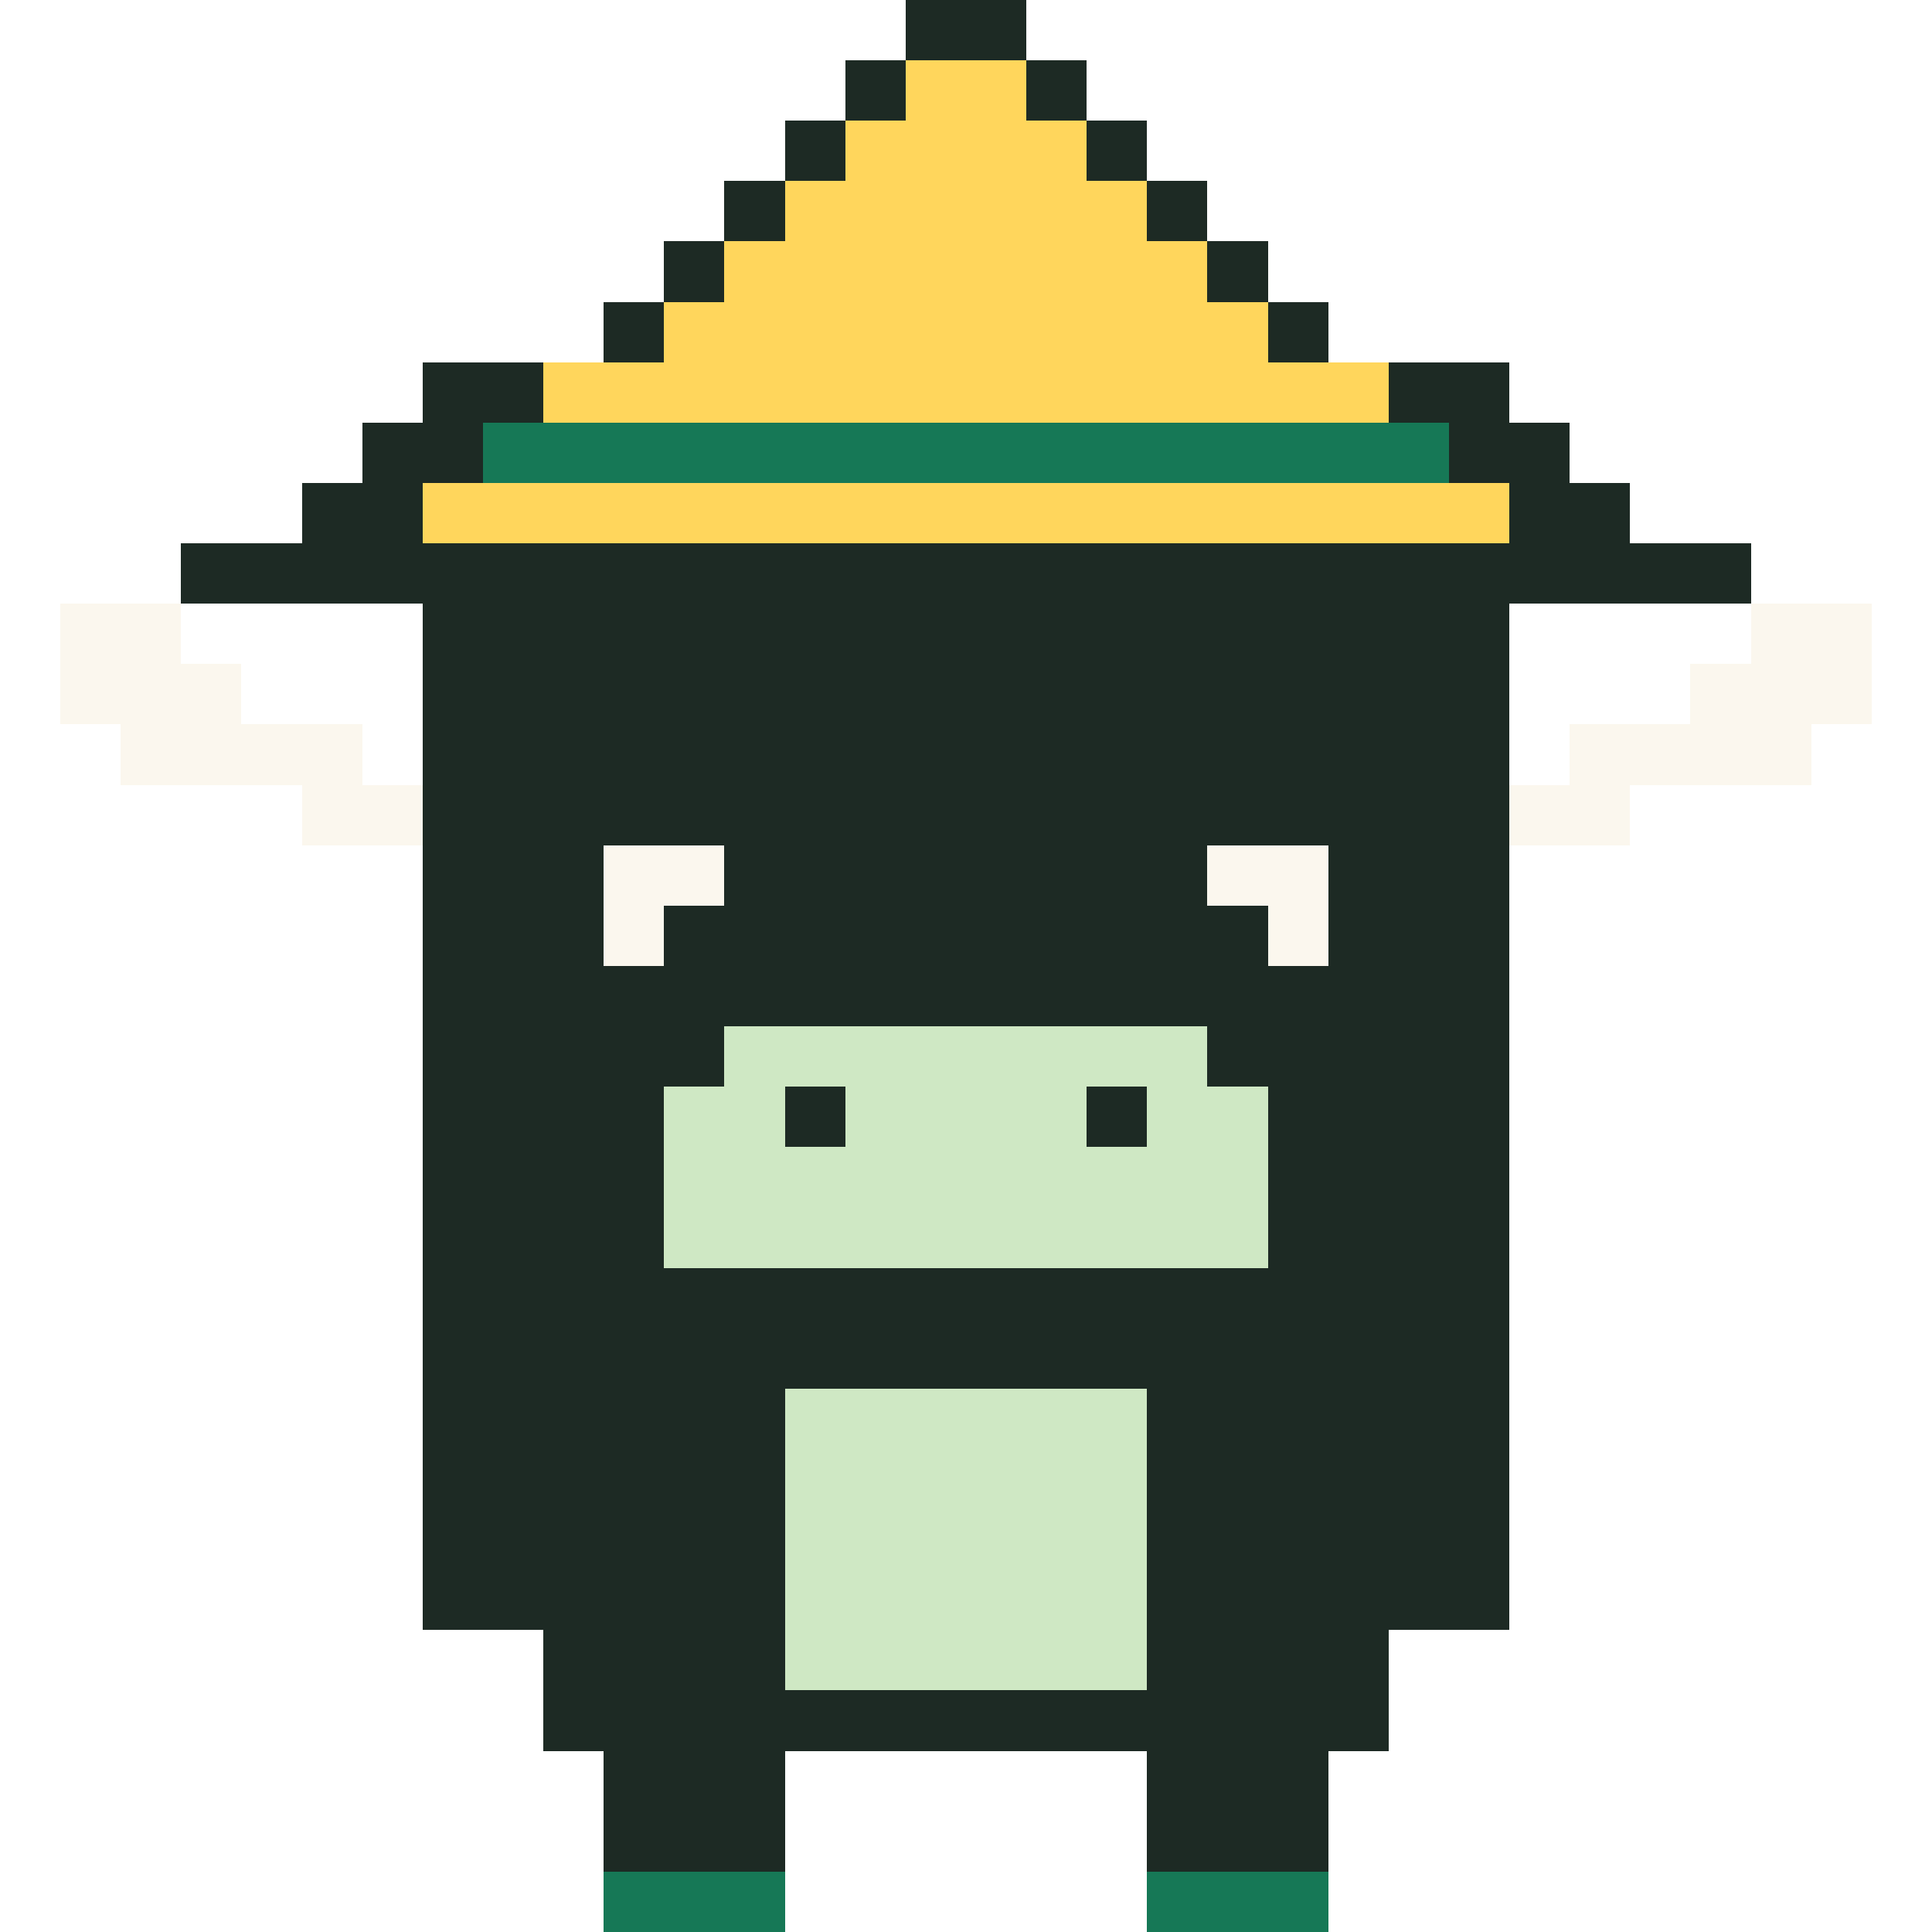
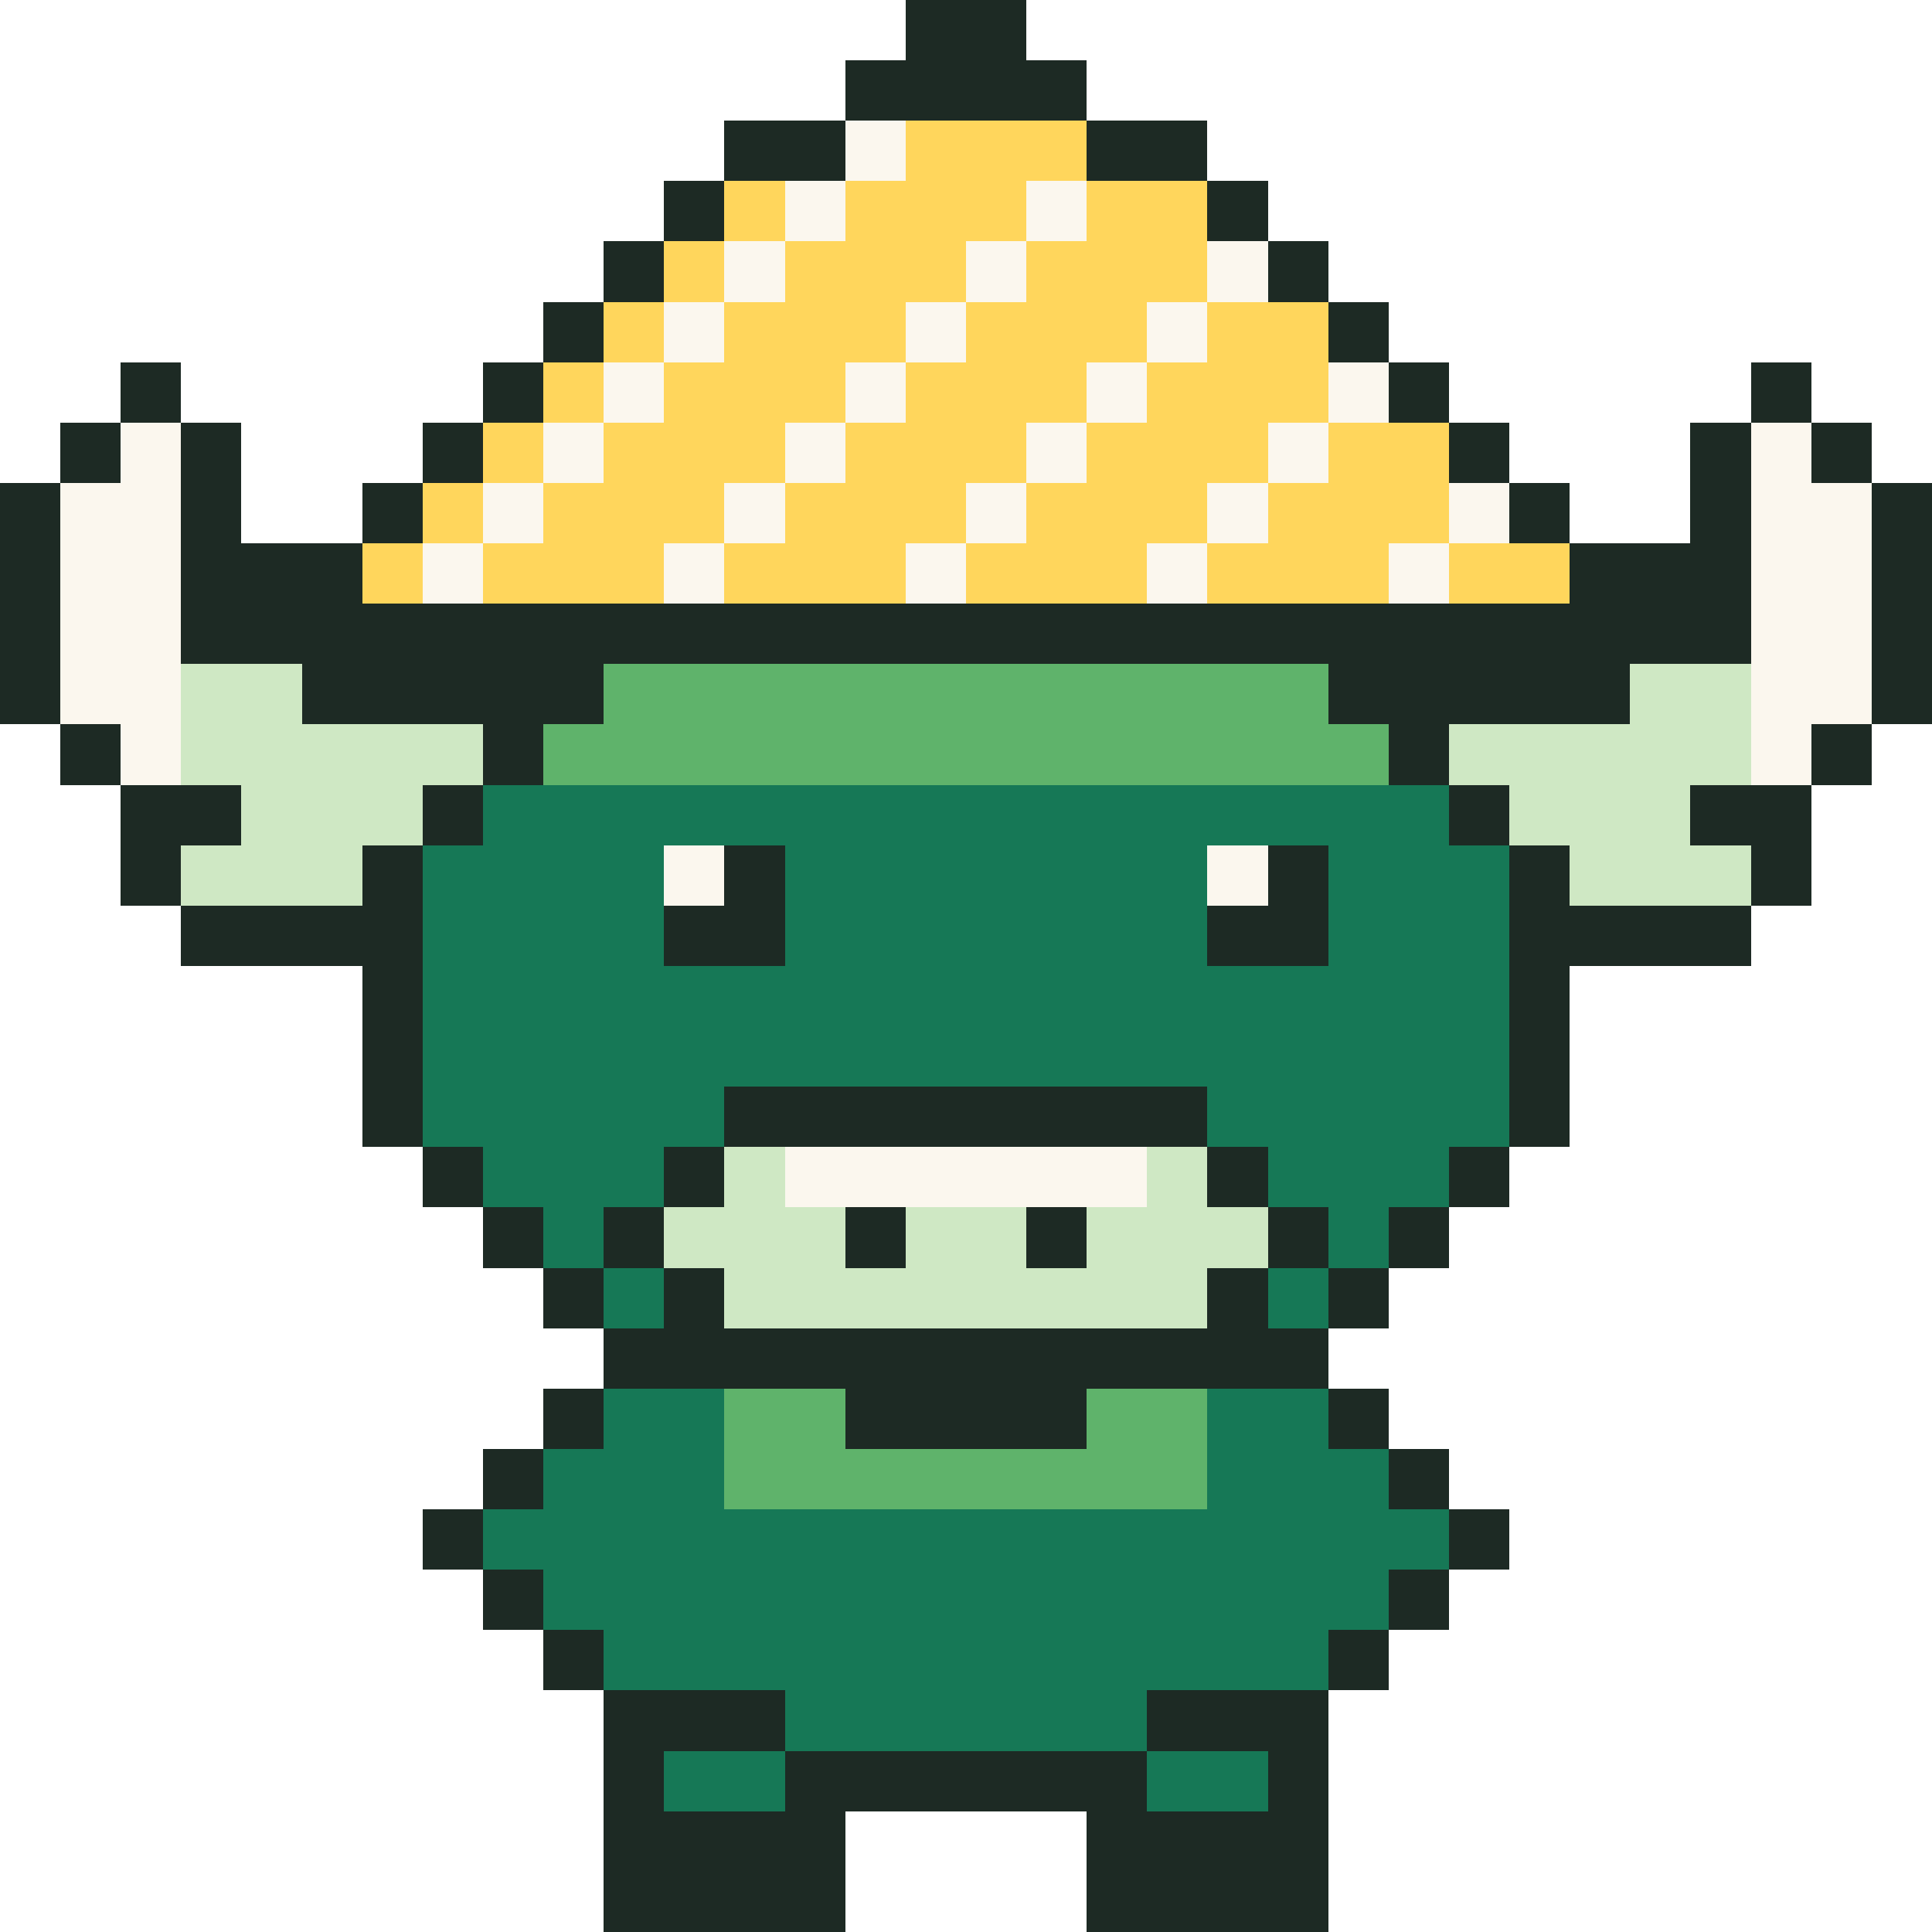
<svg xmlns="http://www.w3.org/2000/svg" width="32" height="32" viewBox="0 0 32 32" shape-rendering="crispEdges">
-   <path fill="#1d2a24" d="M15 0h2v1H15zM14 1h1v1H14zM17 1h1v1H17zM13 2h1v1H13zM18 2h1v1H18zM12 3h1v1H12zM19 3h1v1H19zM11 4h1v1H11zM20 4h1v1H20zM10 5h1v1H10zM21 5h1v1H21zM7 6h2v1H7zM23 6h2v1H23zM6 7h2v1H6zM24 7h2v1H24zM5 8h2v1H5zM25 8h2v1H25zM3 9h26v1H3zM7 10h18v4H7zM7 14h3v2H7zM12 14h8v1H12zM22 14h3v2H22zM11 15h10v1H11zM7 16h18v1H7zM7 17h5v1H7zM20 17h5v1H20zM7 18h4v3H7zM13 18h1v1H13zM18 18h1v1H18zM21 18h4v3H21zM7 21h18v2H7zM7 23h6v4H7zM19 23h6v4H19zM9 27h4v1H9zM19 27h4v1H19zM9 28h14v1H9zM10 29h3v2H10zM19 29h3v2H19z" />
-   <path fill="#167856" d="M8 7h16v1H8zM10 31h3v1H10zM19 31h3v1H19z" />
-   <path fill="#cfe8c4" d="M12 17h8v1H12zM11 18h2v1H11zM14 18h4v1H14zM19 18h2v1H19zM11 19h10v2H11zM13 23h6v5H13z" />
-   <path fill="#fbf7ee" d="M1 10h2v1H1zM29 10h2v1H29zM1 11h3v1H1zM28 11h3v1H28zM2 12h4v1H2zM26 12h4v1H26zM5 13h2v1H5zM25 13h2v1H25zM10 14h2v1H10zM20 14h2v1H20zM10 15h1v1H10zM21 15h1v1H21z" />
-   <path fill="#ffd65c" d="M15 1h2v1H15zM14 2h4v1H14zM13 3h6v1H13zM12 4h8v1H12zM11 5h10v1H11zM9 6h14v1H9zM7 8h18v1H7z" />
+   <path fill="#1d2a24" d="M15 0h2v1H15zM14 1h4v1H14zM12 2h2v1H12zM18 2h2v1H18zM11 3h1v1H11zM20 3h1v1H20zM10 4h1v1H10zM21 4h1v1H21zM9 5h1v1H9zM22 5h1v1H22zM2 6h1v1H2zM8 6h1v1H8zM23 6h1v1H23zM29 6h1v1H29zM1 7h1v1H1zM3 7h1v2H3zM7 7h1v1H7zM24 7h1v1H24zM28 7h1v2H28zM30 7h1v1H30zM0 8h1v4H0zM6 8h1v1H6zM25 8h1v1H25zM31 8h1v4H31zM3 9h3v1H3zM26 9h3v1H26zM3 10h26v1H3zM5 11h5v1H5zM22 11h5v1H22zM1 12h1v1H1zM8 12h1v1H8zM23 12h1v1H23zM30 12h1v1H30zM2 13h2v1H2zM7 13h1v1H7zM24 13h1v1H24zM28 13h2v1H28zM2 14h1v1H2zM6 14h1v1H6zM12 14h1v1H12zM21 14h1v1H21zM25 14h1v1H25zM29 14h1v1H29zM3 15h4v1H3zM11 15h2v1H11zM20 15h2v1H20zM25 15h4v1H25zM6 16h1v3H6zM25 16h1v3H25zM12 18h8v1H12zM7 19h1v1H7zM11 19h1v1H11zM20 19h1v1H20zM24 19h1v1H24zM8 20h1v1H8zM10 20h1v1H10zM14 20h1v1H14zM17 20h1v1H17zM21 20h1v1H21zM23 20h1v1H23zM9 21h1v1H9zM11 21h1v1H11zM20 21h1v1H20zM22 21h1v1H22zM10 22h12v1H10zM9 23h1v1H9zM14 23h4v1H14zM22 23h1v1H22zM8 24h1v1H8zM23 24h1v1H23zM7 25h1v1H7zM24 25h1v1H24zM8 26h1v1H8zM23 26h1v1H23zM9 27h1v1H9zM22 27h1v1H22zM10 28h3v1H10zM19 28h3v1H19zM10 29h1v1H10zM13 29h6v1H13zM21 29h1v1H21zM10 30h4v2H10zM18 30h4v2H18z" />
+   <path fill="#167856" d="M8 13h16v1H8zM7 14h4v2H7zM13 14h7v2H13zM22 14h3v2H22zM7 16h18v2H7zM7 18h5v1H7zM20 18h5v1H20zM8 19h3v1H8zM21 19h3v1H21zM9 20h1v1H9zM22 20h1v1H22zM10 21h1v1H10zM21 21h1v1H21zM10 23h2v1H10zM20 23h2v1H20zM9 24h3v1H9zM20 24h3v1H20zM8 25h16v1H8zM9 26h14v1H9zM10 27h12v1H10zM13 28h6v1H13zM11 29h2v1H11zM19 29h2v1H19z" />
+   <path fill="#5fb36b" d="M10 11h12v1H10zM9 12h14v1H9zM12 23h2v1H12zM18 23h2v1H18zM12 24h8v1H12z" />
+   <path fill="#cfe8c4" d="M3 11h2v1H3zM27 11h2v1H27zM3 12h5v1H3zM24 12h5v1H24zM4 13h3v1H4zM25 13h3v1H25zM3 14h3v1H3zM26 14h3v1H26zM12 19h1v1H12zM19 19h1v1H19zM11 20h3v1H11zM15 20h2v1H15zM18 20h3v1H18zM12 21h8v1H12z" />
+   <path fill="#fbf7ee" d="M14 2h1v1H14zM13 3h1v1H13zM17 3h1v1H17zM12 4h1v1H12zM16 4h1v1H16zM20 4h1v1H20zM11 5h1v1H11zM15 5h1v1H15zM19 5h1v1H19zM10 6h1v1H10zM14 6h1v1H14zM18 6h1v1H18zM22 6h1v1H22zM2 7h1v1H2zM9 7h1v1H9zM13 7h1v1H13zM17 7h1v1H17zM21 7h1v1H21zM29 7h1v1H29zM1 8h2v4H1zM8 8h1v1H8zM12 8h1v1H12zM16 8h1v1H16zM20 8h1v1H20zM24 8h1v1H24zM29 8h2v4H29zM7 9h1v1H7zM11 9h1v1H11zM15 9h1v1H15zM19 9h1v1H19zM23 9h1v1H23zM2 12h1v1H2zM29 12h1v1H29zM11 14h1v1H11zM20 14h1v1H20zM13 19h6v1H13z" />
+   <path fill="#ffd65c" d="M15 2h3v1H15zM12 3h1v1H12zM14 3h3v1H14zM18 3h2v1H18zM11 4h1v1H11zM13 4h3v1H13zM17 4h3v1H17zM10 5h1v1H10zM12 5h3v1H12zM16 5h3v1H16zM20 5h2v1H20zM9 6h1v1H9zM11 6h3v1H11zM15 6h3v1H15zM19 6h3v1H19zM8 7h1v1H8zM10 7h3v1H10zM14 7h3v1H14zM18 7h3v1H18zM22 7h2v1H22zM7 8h1v1H7zM9 8h3v1H9zM13 8h3v1H13zM17 8h3v1H17zM21 8h3v1H21zM6 9h1v1H6zM8 9h3v1H8zM12 9h3v1H12zM16 9h3v1H16zM20 9h3v1H20zM24 9h2v1H24z" />
</svg>
